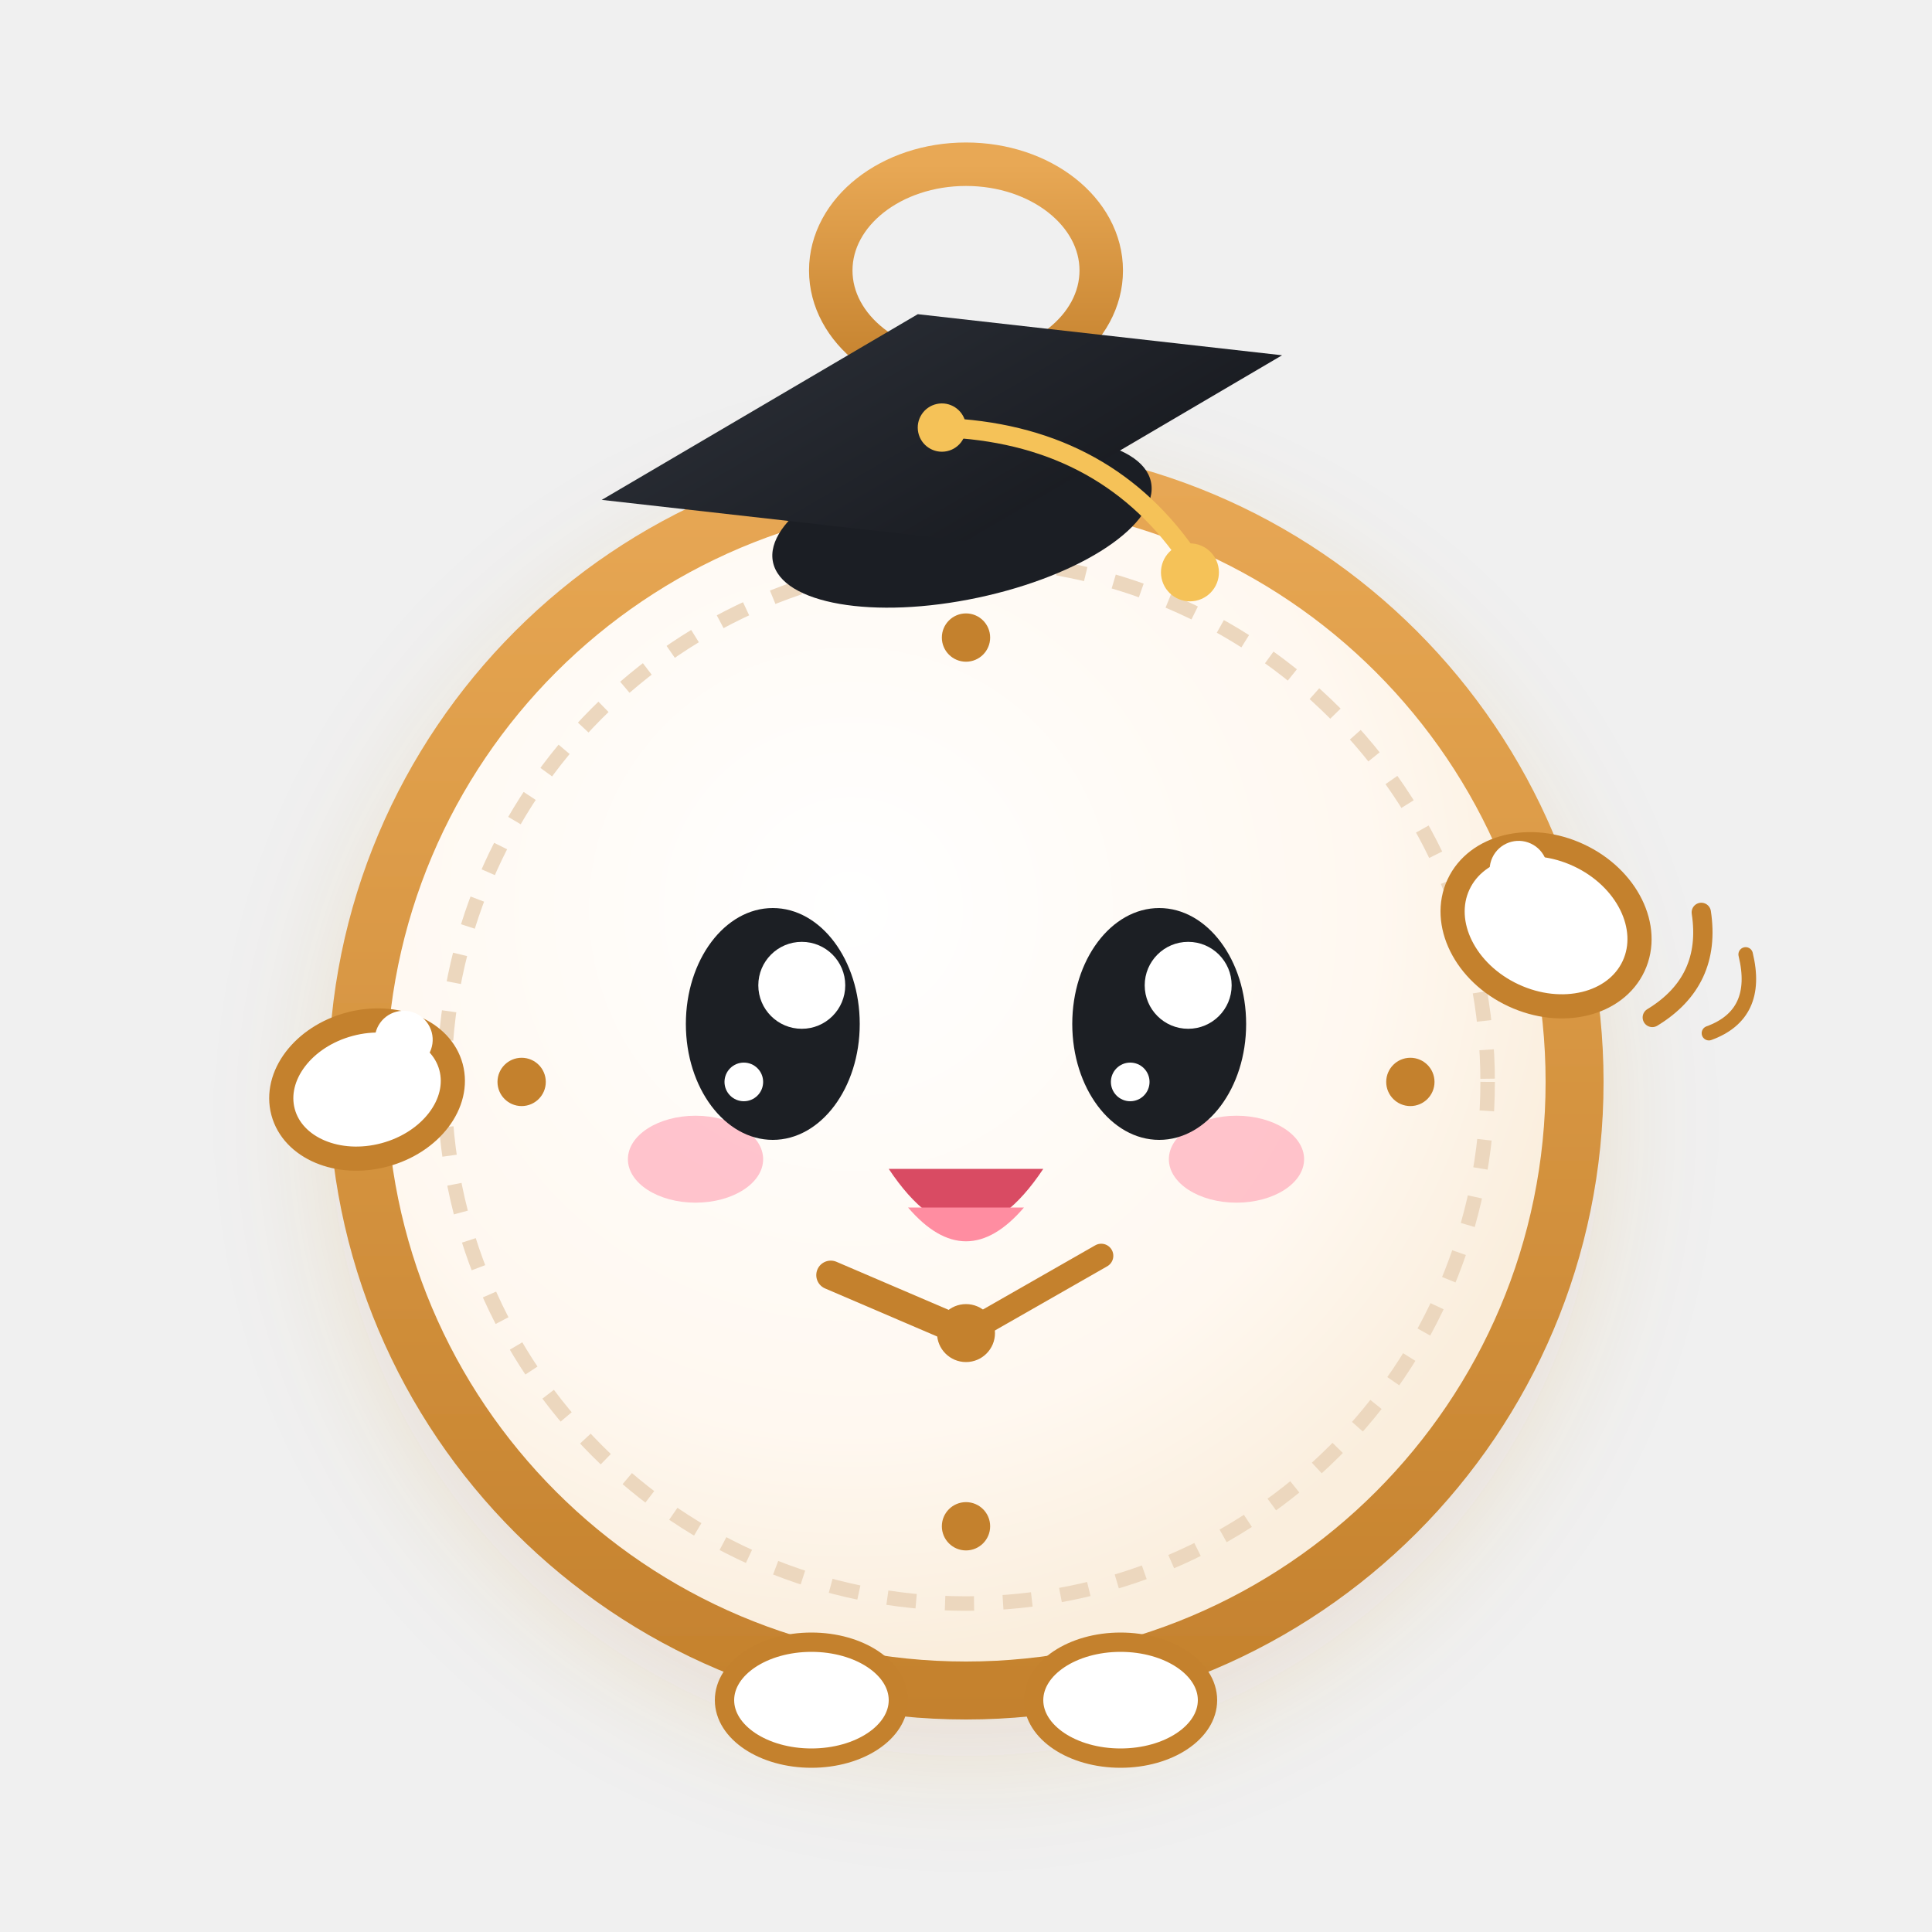
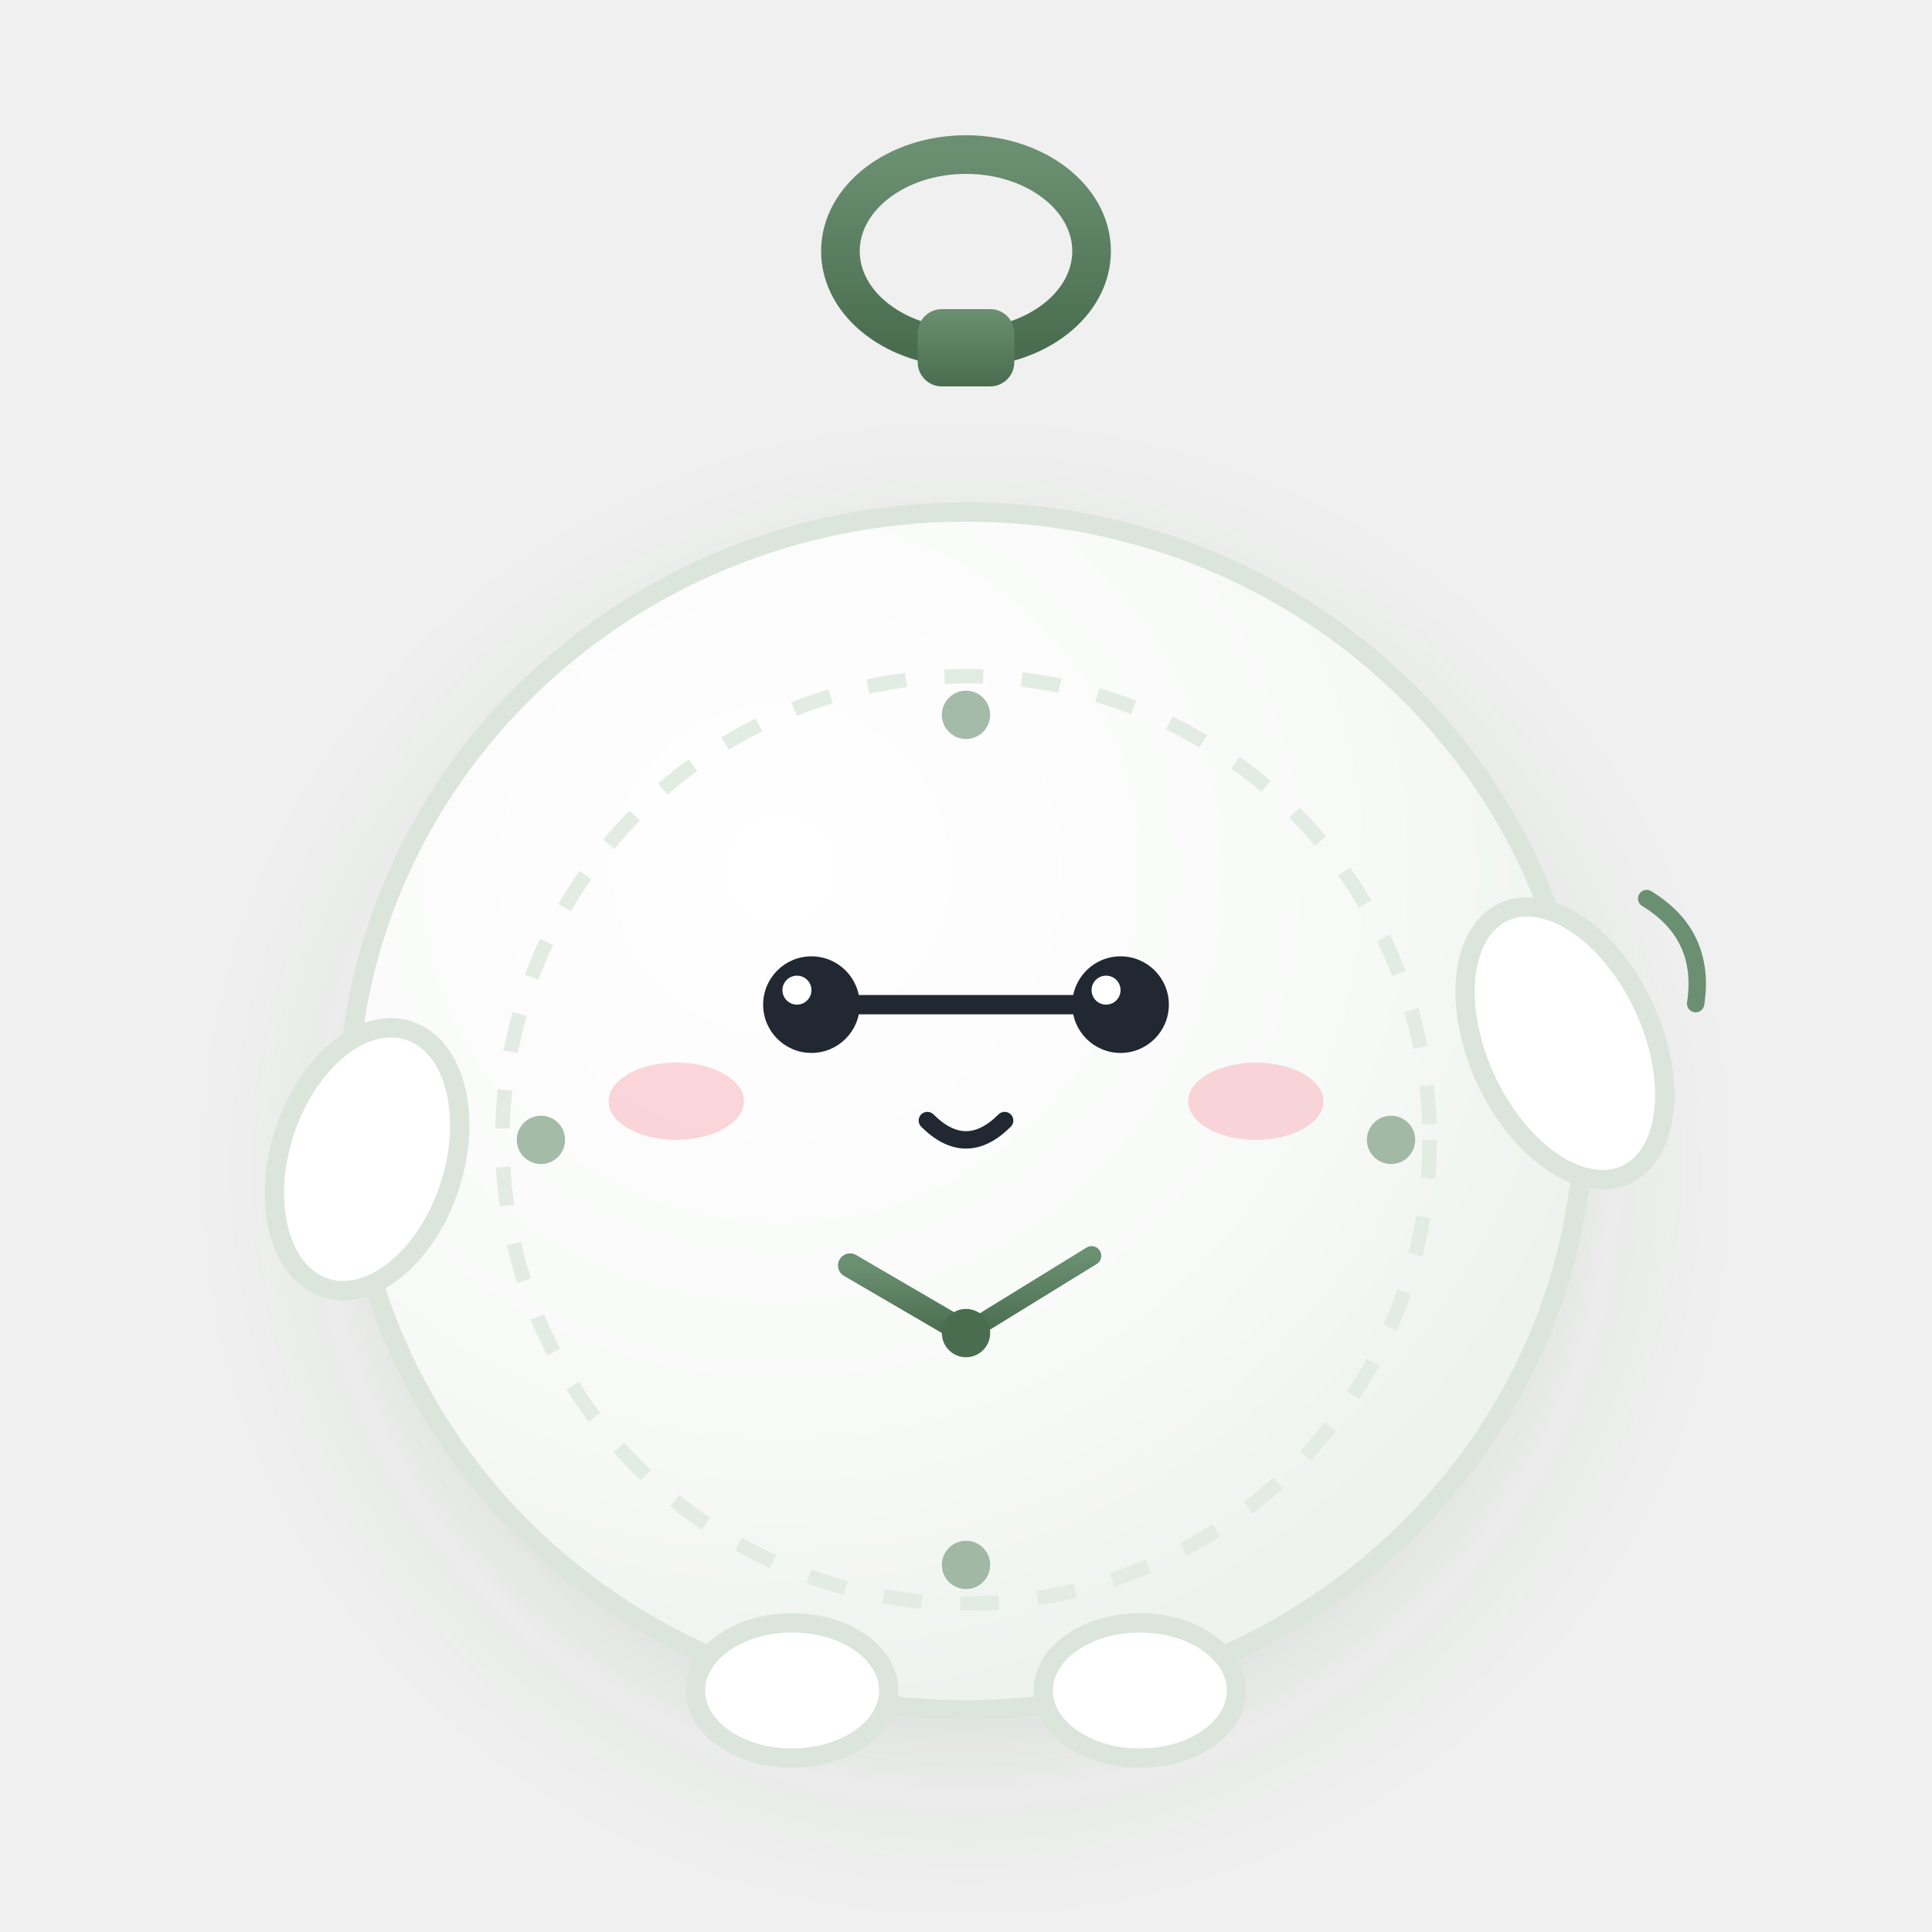
<svg xmlns="http://www.w3.org/2000/svg" viewBox="0 0 200 200" width="100%" height="100%">
  <defs>
-     <radialGradient id="clockBodyGrad" cx="40%" cy="35%" r="65%">
+     <radialGradient id="timeyBody" cx="35%" cy="30%" r="70%">
      <stop offset="0%" stop-color="#ffffff" />
-       <stop offset="70%" stop-color="#fff8f0" />
-       <stop offset="100%" stop-color="#faeedd" />
+       <stop offset="65%" stop-color="#f8faf8" />
+       <stop offset="100%" stop-color="#eef3ee" />
    </radialGradient>
-     <linearGradient id="brassGrad" x1="0" y1="0" x2="0" y2="1">
-       <stop offset="0%" stop-color="#e8a855" />
-       <stop offset="100%" stop-color="#c4812d" />
+     <linearGradient id="sageAccent" x1="0" y1="0" x2="0" y2="1">
+       <stop offset="0%" stop-color="#6b8f71" />
+       <stop offset="100%" stop-color="#4a6d50" />
    </linearGradient>
-     <linearGradient id="capGrad" x1="0" y1="0" x2="1" y2="1">
-       <stop offset="0%" stop-color="#2c3038" />
-       <stop offset="100%" stop-color="#15171c" />
-     </linearGradient>
-     <filter id="chibiGlow" x="-20%" y="-20%" width="140%" height="140%">
-       <feDropShadow dx="0" dy="4" stdDeviation="6" flood-color="#c4812d" flood-opacity="0.15" />
+     <filter id="timeyShadow" x="-20%" y="-20%" width="140%" height="140%">
+       <feDropShadow dx="0" dy="6" stdDeviation="8" flood-color="#4a6d50" flood-opacity="0.12" />
    </filter>
  </defs>
-   <g id="topWinder">
-     <ellipse cx="100" cy="28" rx="14" ry="11" fill="none" stroke="url(#brassGrad)" stroke-width="4.5" />
-     <rect x="94" y="34" width="12" height="10" rx="3" fill="url(#brassGrad)" />
+   <g id="topLoop">
+     <ellipse cx="100" cy="26" rx="13" ry="10" fill="none" stroke="url(#sageAccent)" stroke-width="4" />
+     <rect x="95" y="32" width="10" height="8" rx="2.5" fill="url(#sageAccent)" />
  </g>
-   <circle cx="100" cy="112" r="66" fill="url(#brassGrad)" filter="url(#chibiGlow)" />
-   <circle cx="100" cy="112" r="60" fill="url(#clockBodyGrad)" />
-   <circle cx="100" cy="112" r="54" fill="none" stroke="#ecd7be" stroke-width="1.5" stroke-dasharray="3 3" />
-   <circle cx="100" cy="66" r="2.5" fill="#c4812d" />
-   <circle cx="146" cy="112" r="2.5" fill="#c4812d" />
-   <circle cx="100" cy="158" r="2.5" fill="#c4812d" />
-   <circle cx="54" cy="112" r="2.5" fill="#c4812d" />
-   <ellipse cx="72" cy="120" rx="7" ry="4.5" fill="#ff9eb0" opacity="0.6" />
-   <ellipse cx="128" cy="120" rx="7" ry="4.5" fill="#ff9eb0" opacity="0.6" />
-   <g id="leftEye">
-     <ellipse cx="80" cy="106" rx="9" ry="12" fill="#1c1f24" />
-     <circle cx="83" cy="102" r="4.5" fill="#ffffff" />
-     <circle cx="77" cy="112" r="2" fill="#ffffff" />
+   <ellipse cx="100" cy="115" rx="64" ry="62" fill="url(#timeyBody)" filter="url(#timeyShadow)" />
+   <ellipse cx="100" cy="115" rx="64" ry="62" fill="none" stroke="#dbe5dc" stroke-width="2" />
+   <circle cx="100" cy="118" r="48" fill="none" stroke="#e2ece3" stroke-width="1.5" stroke-dasharray="4 4" />
+   <circle cx="100" cy="74" r="2.5" fill="#6b8f71" opacity="0.6" />
+   <circle cx="144" cy="118" r="2.5" fill="#6b8f71" opacity="0.6" />
+   <circle cx="100" cy="162" r="2.5" fill="#6b8f71" opacity="0.6" />
+   <circle cx="56" cy="118" r="2.5" fill="#6b8f71" opacity="0.6" />
+   <ellipse cx="70" cy="114" rx="7" ry="4" fill="#f8b4be" opacity="0.55" />
+   <ellipse cx="130" cy="114" rx="7" ry="4" fill="#f8b4be" opacity="0.55" />
+   <g id="baymaxEyes">
+     <line x1="84" y1="104" x2="116" y2="104" stroke="#222831" stroke-width="2" stroke-linecap="round" />
+     <circle cx="84" cy="104" r="5" fill="#222831" />
+     <circle cx="116" cy="104" r="5" fill="#222831" />
+     <circle cx="82.5" cy="102.5" r="1.5" fill="#ffffff" />
+     <circle cx="114.5" cy="102.5" r="1.5" fill="#ffffff" />
  </g>
-   <g id="rightEye">
-     <ellipse cx="120" cy="106" rx="9" ry="12" fill="#1c1f24" />
-     <circle cx="123" cy="102" r="4.5" fill="#ffffff" />
-     <circle cx="117" cy="112" r="2" fill="#ffffff" />
+   <path d="M96 116 Q100 120 104 116" fill="none" stroke="#222831" stroke-width="1.8" stroke-linecap="round" />
+   <line x1="100" y1="138" x2="88" y2="131" stroke="url(#sageAccent)" stroke-width="2.5" stroke-linecap="round" />
+   <line x1="100" y1="138" x2="113" y2="130" stroke="url(#sageAccent)" stroke-width="2" stroke-linecap="round" />
+   <circle cx="100" cy="138" r="2.5" fill="#4a6d50" />
+   <ellipse cx="38" cy="120" rx="9" ry="14" fill="#ffffff" stroke="#dbe5dc" stroke-width="2" transform="rotate(18 38 120)" />
+   <g id="wavingArm" transform="rotate(-25 162 108)">
+     <ellipse cx="162" cy="108" rx="9" ry="15" fill="#ffffff" stroke="#dbe5dc" stroke-width="2" />
+     <path d="M176 98 Q180 104 176 110" fill="none" stroke="#6b8f71" stroke-width="1.8" stroke-linecap="round" />
  </g>
-   <path d="M92 121 Q100 133 108 121 Z" fill="#d94b63" />
-   <path d="M94 125 Q100 132 106 125 Z" fill="#ff8da1" />
-   <line x1="100" y1="138" x2="86" y2="132" stroke="#c4812d" stroke-width="3" stroke-linecap="round" />
-   <line x1="100" y1="138" x2="114" y2="130" stroke="#c4812d" stroke-width="2.5" stroke-linecap="round" />
-   <circle cx="100" cy="138" r="3" fill="#c4812d" />
-   <g id="leftHand" transform="rotate(-15 42 120)">
-     <ellipse cx="40" cy="112" rx="9" ry="7" fill="#ffffff" stroke="#c4812d" stroke-width="2.5" />
-     <circle cx="45" cy="108" r="3" fill="#ffffff" />
-   </g>
-   <g id="rightHand" transform="rotate(25 156 95)">
-     <ellipse cx="160" cy="94" rx="10" ry="8" fill="#ffffff" stroke="#c4812d" stroke-width="2.5" />
-     <circle cx="155" cy="90" r="3" fill="#ffffff" />
-     <path d="M174 86 Q178 92 174 98" fill="none" stroke="#c4812d" stroke-width="2" stroke-linecap="round" />
-     <path d="M180 88 Q184 93 180 97" fill="none" stroke="#c4812d" stroke-width="1.5" stroke-linecap="round" />
-   </g>
-   <ellipse cx="84" cy="176" rx="9" ry="6" fill="#ffffff" stroke="#c4812d" stroke-width="2" />
-   <ellipse cx="116" cy="176" rx="9" ry="6" fill="#ffffff" stroke="#c4812d" stroke-width="2" />
-   <g id="mortarboard" transform="rotate(-12 100 56)">
-     <ellipse cx="100" cy="54" rx="20" ry="8" fill="#1b1e24" />
-     <polygon points="100,32 136,44 100,56 64,44" fill="url(#capGrad)" />
-     <circle cx="100" cy="44" r="2.5" fill="#f5c258" />
-     <path d="M100 44 Q116 48 122 62" fill="none" stroke="#f5c258" stroke-width="2" stroke-linecap="round" />
-     <circle cx="122" cy="64" r="3" fill="#f5c258" />
-   </g>
+   <ellipse cx="82" cy="175" rx="10" ry="7" fill="#ffffff" stroke="#dbe5dc" stroke-width="2" />
+   <ellipse cx="118" cy="175" rx="10" ry="7" fill="#ffffff" stroke="#dbe5dc" stroke-width="2" />
</svg>
